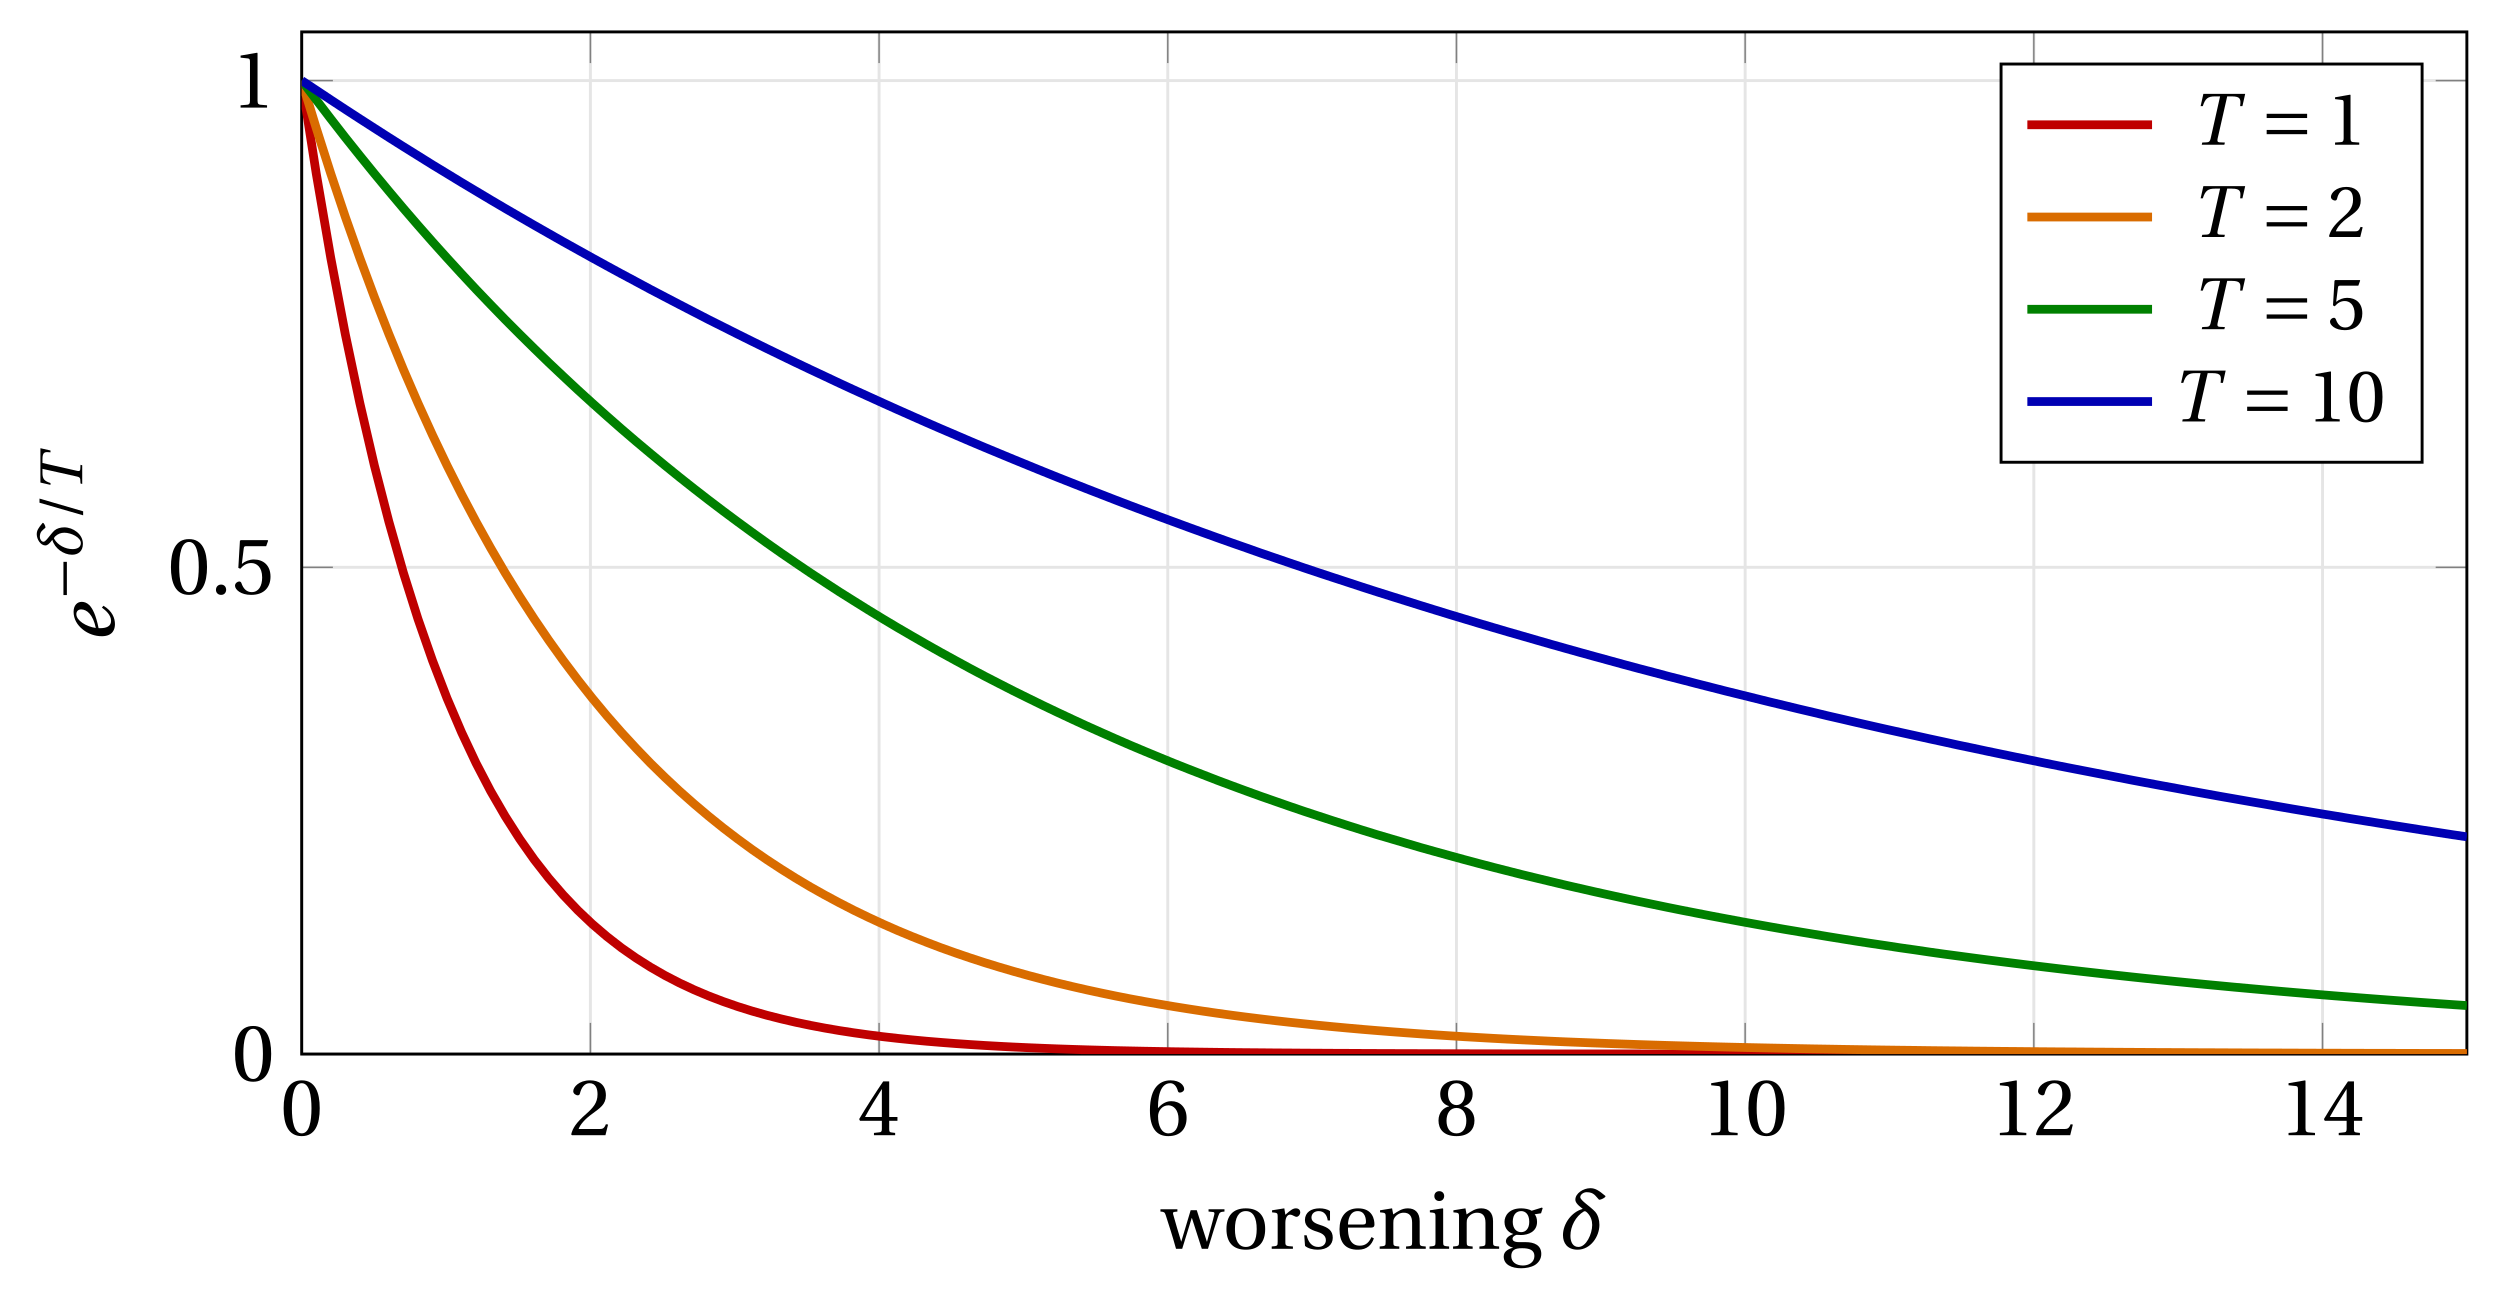
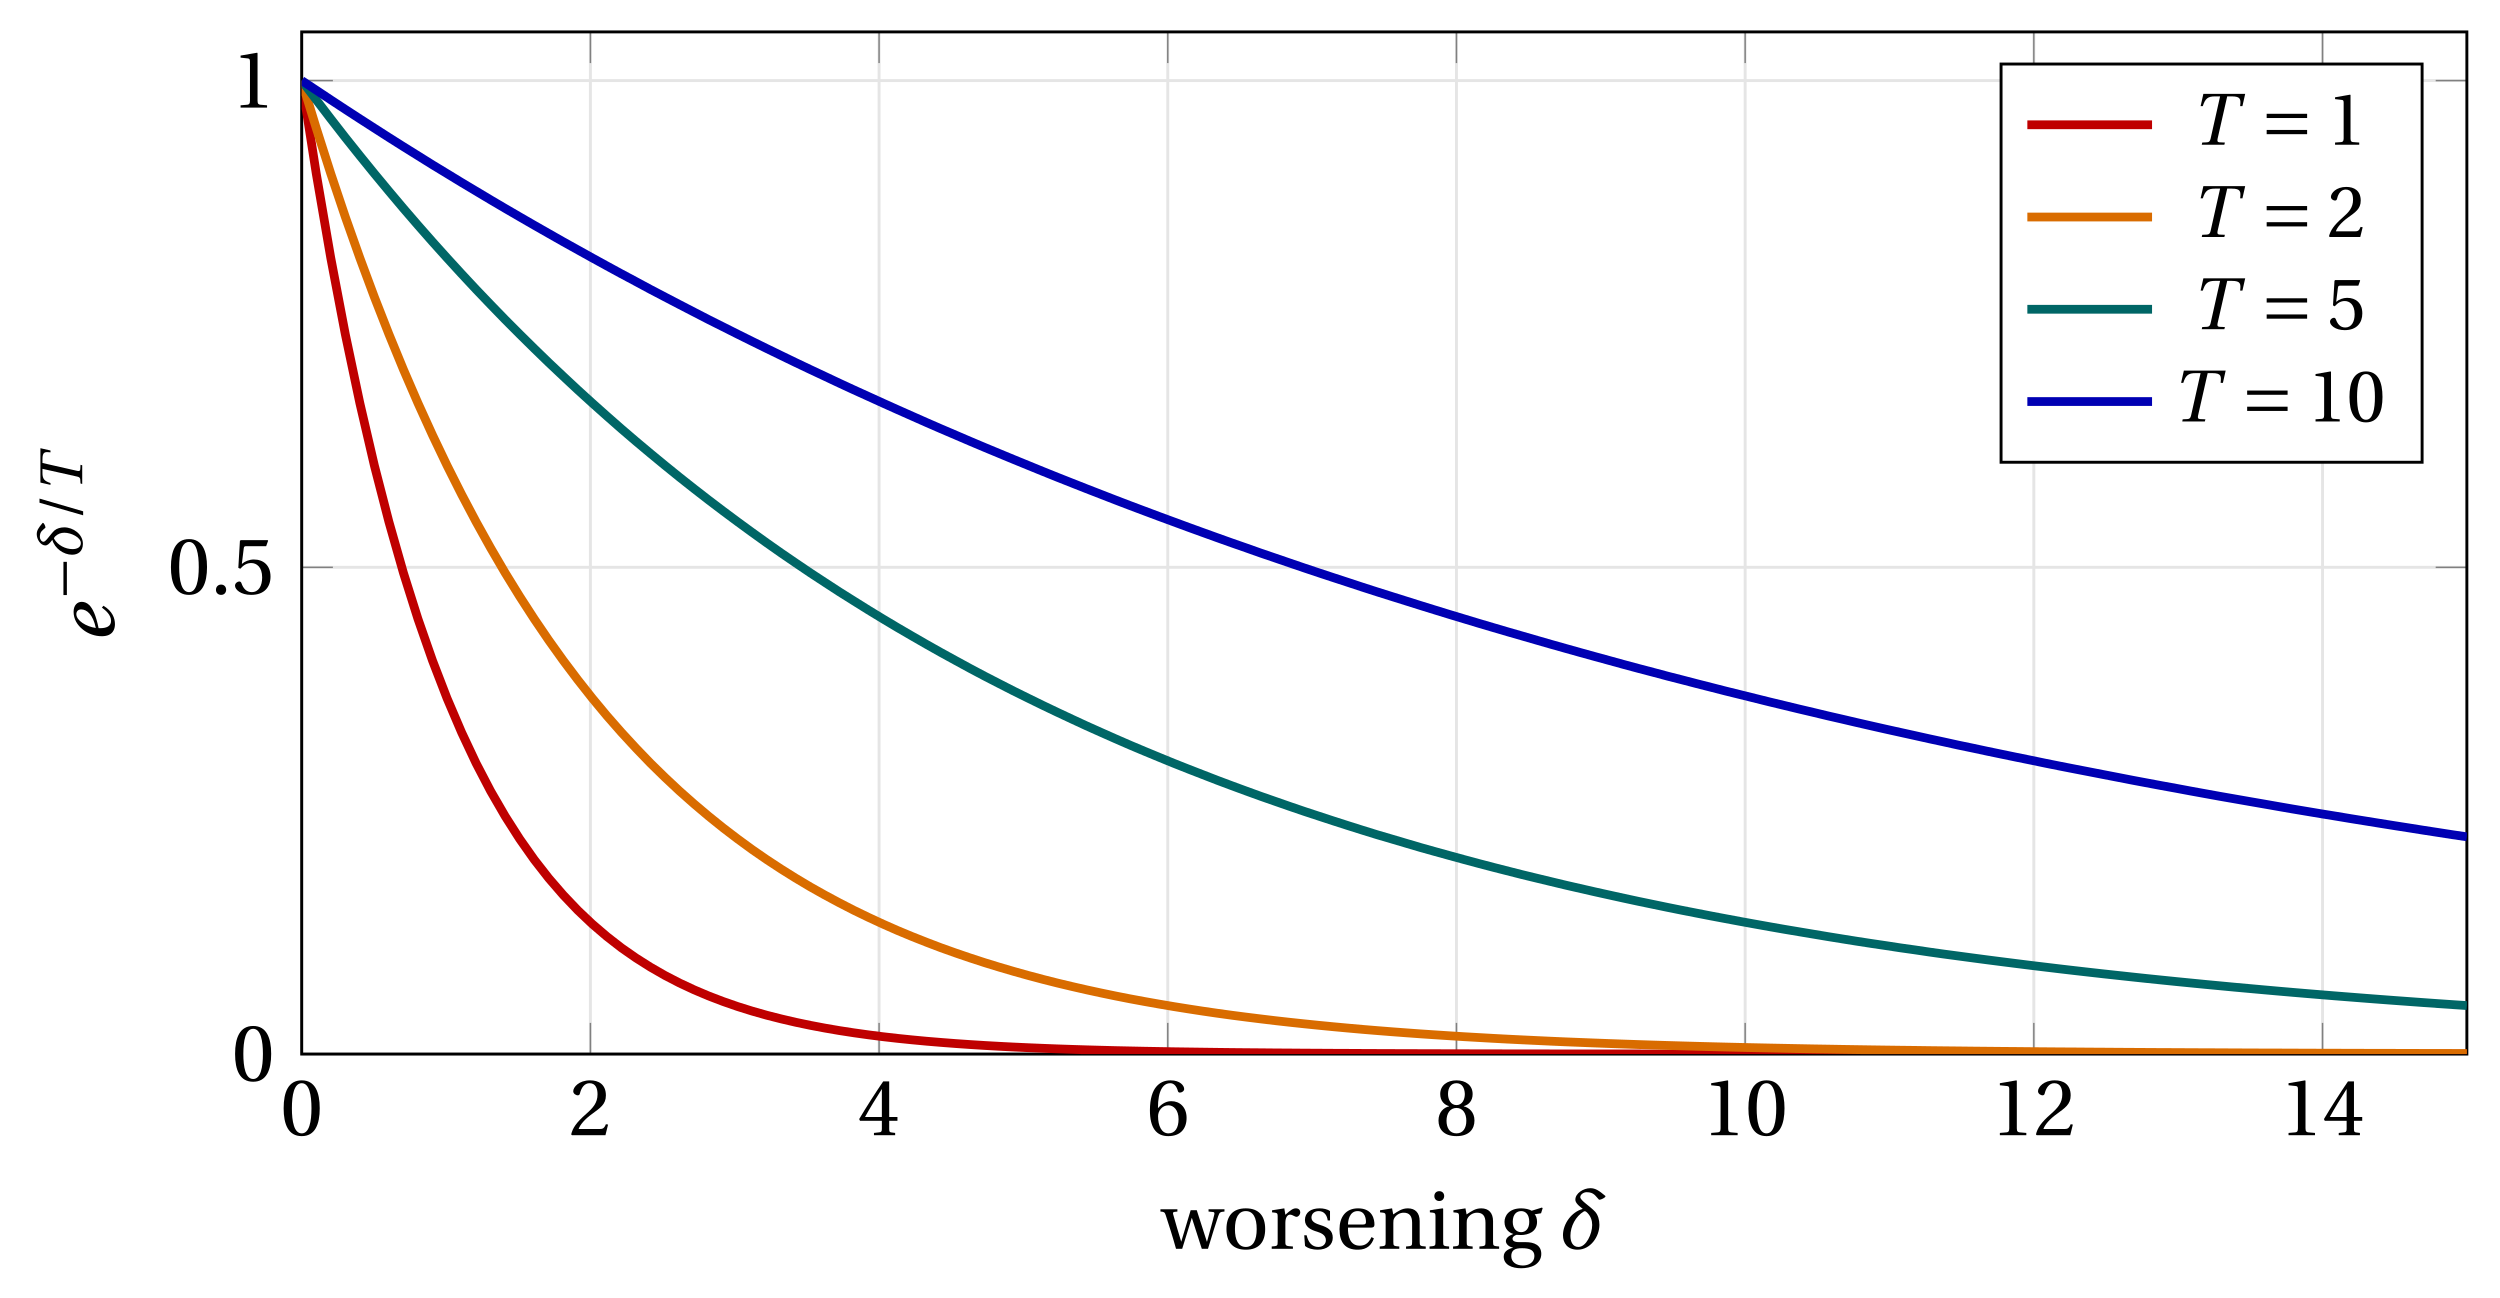
<svg xmlns="http://www.w3.org/2000/svg" xmlns:xlink="http://www.w3.org/1999/xlink" width="426.25pt" height="221.25pt" viewBox="0 0 341 177">
  <defs>
    <g>
      <g id="glyph-0-0">
        <path d="M 2.922 -7.094 C 3.953 -7.094 4.25 -5.469 4.25 -3.672 C 4.25 -1.875 3.953 -0.25 2.922 -0.25 C 1.875 -0.25 1.578 -1.875 1.578 -3.672 C 1.578 -5.469 1.875 -7.094 2.922 -7.094 Z M 2.922 -7.484 C 1.094 -7.484 0.453 -5.875 0.453 -3.672 C 0.453 -1.469 1.094 0.125 2.922 0.125 C 4.734 0.125 5.375 -1.469 5.375 -3.672 C 5.375 -5.875 4.734 -7.484 2.922 -7.484 Z M 2.922 -7.484 " />
      </g>
      <g id="glyph-0-1">
        <path d="M 5.328 -1.453 L 5.031 -1.5 C 4.797 -0.906 4.578 -0.844 4.141 -0.844 L 1.312 -0.844 C 1.5 -1.406 2.141 -2.188 3.172 -2.922 C 4.219 -3.703 5.031 -4.188 5.031 -5.422 C 5.031 -6.953 4.031 -7.484 2.875 -7.484 C 1.359 -7.484 0.578 -6.562 0.578 -6 C 0.578 -5.625 1 -5.438 1.188 -5.438 C 1.391 -5.438 1.469 -5.562 1.5 -5.734 C 1.688 -6.484 2.109 -7.094 2.797 -7.094 C 3.641 -7.094 3.891 -6.375 3.891 -5.578 C 3.891 -4.406 3.281 -3.734 2.328 -2.891 C 0.984 -1.719 0.5 -0.969 0.297 -0.109 L 0.406 0 L 4.969 0 Z M 5.328 -1.453 " />
      </g>
      <g id="glyph-0-2">
        <path d="M 3.297 -1.969 L 3.297 -0.844 C 3.297 -0.469 3.172 -0.406 2.922 -0.391 L 2.219 -0.312 L 2.219 0 L 5.109 0 L 5.109 -0.312 L 4.625 -0.375 C 4.359 -0.406 4.297 -0.469 4.297 -0.844 L 4.297 -1.969 L 5.422 -1.969 L 5.422 -2.484 L 4.297 -2.484 L 4.297 -7.344 L 3.484 -7.344 C 2.453 -5.828 1.219 -3.922 0.203 -2.203 L 0.312 -1.969 Z M 1 -2.484 C 1.656 -3.688 2.438 -4.953 3.281 -6.281 L 3.297 -6.281 L 3.297 -2.484 Z M 1 -2.484 " />
      </g>
      <g id="glyph-0-3">
        <path d="M 2.984 0.125 C 4.625 0.125 5.484 -0.859 5.484 -2.359 C 5.484 -3.844 4.531 -4.656 3.391 -4.641 C 2.547 -4.656 1.891 -4.062 1.594 -3.703 L 1.578 -3.703 C 1.578 -6.109 2.281 -7.094 3.266 -7.094 C 3.766 -7.094 4.125 -6.672 4.297 -6.031 C 4.328 -5.906 4.406 -5.812 4.578 -5.812 C 4.812 -5.812 5.156 -6 5.156 -6.297 C 5.156 -6.75 4.625 -7.484 3.297 -7.484 C 2.438 -7.484 1.812 -7.156 1.359 -6.625 C 0.859 -6.047 0.484 -5 0.484 -3.406 C 0.484 -1.016 1.344 0.125 2.984 0.125 Z M 3.016 -4.078 C 3.703 -4.078 4.391 -3.453 4.391 -2.188 C 4.391 -1.031 3.938 -0.25 3.016 -0.25 C 2.062 -0.25 1.594 -1.281 1.594 -2.594 C 1.594 -3.266 2.094 -4.078 3.016 -4.078 Z M 3.016 -4.078 " />
      </g>
      <g id="glyph-0-4">
        <path d="M 2.922 -3.719 C 3.797 -3.719 4.266 -2.969 4.266 -1.969 C 4.266 -1 3.844 -0.25 2.922 -0.25 C 2 -0.25 1.562 -1 1.562 -1.969 C 1.562 -2.969 2.047 -3.719 2.922 -3.719 Z M 2.922 0.125 C 4.703 0.125 5.375 -0.891 5.375 -2 C 5.375 -3.125 4.656 -3.766 3.922 -3.938 L 3.922 -3.969 C 4.594 -4.141 5.125 -4.703 5.125 -5.609 C 5.125 -6.812 4.188 -7.484 2.922 -7.484 C 1.656 -7.484 0.703 -6.797 0.703 -5.609 C 0.703 -4.703 1.25 -4.141 1.906 -3.969 L 1.906 -3.938 C 1.172 -3.766 0.469 -3.125 0.469 -2 C 0.469 -0.891 1.125 0.125 2.922 0.125 Z M 2.922 -4.109 C 2.125 -4.109 1.766 -4.891 1.766 -5.625 C 1.766 -6.484 2.172 -7.094 2.922 -7.094 C 3.656 -7.094 4.031 -6.484 4.062 -5.625 C 4.062 -4.891 3.719 -4.109 2.922 -4.109 Z M 2.922 -4.109 " />
      </g>
      <g id="glyph-0-5">
        <path d="M 4.812 0 L 4.812 -0.312 L 3.891 -0.391 C 3.656 -0.422 3.516 -0.5 3.516 -0.938 L 3.516 -7.406 L 3.469 -7.484 L 1.203 -7.094 L 1.203 -6.812 L 2.219 -6.703 C 2.406 -6.672 2.484 -6.594 2.484 -6.266 L 2.484 -0.938 C 2.484 -0.719 2.453 -0.594 2.391 -0.516 C 2.328 -0.438 2.25 -0.406 2.125 -0.391 L 1.203 -0.312 L 1.203 0 Z M 4.812 0 " />
      </g>
      <g id="glyph-0-6">
        <path d="M 1.469 0.125 C 1.891 0.125 2.141 -0.172 2.156 -0.562 C 2.156 -0.969 1.891 -1.281 1.469 -1.281 C 1.047 -1.281 0.766 -0.969 0.766 -0.562 C 0.766 -0.172 1.047 0.125 1.469 0.125 Z M 1.469 0.125 " />
      </g>
      <g id="glyph-0-7">
        <path d="M 4.688 -6.516 L 4.953 -7.266 L 4.891 -7.344 L 1.219 -7.344 L 1.109 -7.25 L 0.891 -3.562 L 1.156 -3.438 C 1.609 -3.953 2.062 -4.219 2.656 -4.219 C 3.359 -4.219 4.141 -3.703 4.141 -2.25 C 4.141 -1.109 3.672 -0.25 2.719 -0.25 C 1.953 -0.25 1.547 -0.812 1.328 -1.438 C 1.281 -1.609 1.172 -1.703 1.016 -1.703 C 0.797 -1.703 0.438 -1.484 0.438 -1.125 C 0.438 -0.609 1.203 0.125 2.641 0.125 C 4.453 0.125 5.281 -0.969 5.281 -2.359 C 5.281 -3.906 4.312 -4.703 3 -4.703 C 2.391 -4.703 1.75 -4.438 1.391 -4.109 L 1.375 -4.141 L 1.625 -6.188 C 1.656 -6.469 1.734 -6.516 1.953 -6.516 Z M 4.688 -6.516 " />
      </g>
      <g id="glyph-0-8">
        <path d="M -0.016 -5.391 L -0.016 -5.078 C 0.422 -5.047 0.578 -5.016 0.703 -4.594 C 1.172 -3.141 1.656 -1.656 2.109 0 L 2.953 0 L 4.25 -4.188 L 4.281 -4.188 C 4.734 -2.797 5.188 -1.391 5.625 0 L 6.469 0 C 6.938 -1.609 7.578 -3.578 7.859 -4.438 C 8.047 -5 8.156 -5.031 8.719 -5.078 L 8.719 -5.391 L 6.547 -5.391 L 6.547 -5.078 L 7.172 -5.016 C 7.359 -5 7.375 -4.844 7.328 -4.656 C 7.188 -4 6.672 -2.219 6.344 -0.984 L 6.312 -0.984 C 5.844 -2.406 5.391 -3.828 4.938 -5.266 L 4.109 -5.266 L 2.828 -0.984 L 2.812 -0.984 C 2.406 -2.25 2.062 -3.516 1.719 -4.703 C 1.656 -4.922 1.719 -5.016 1.906 -5.031 L 2.297 -5.078 L 2.297 -5.391 Z M -0.016 -5.391 " />
      </g>
      <g id="glyph-0-9">
        <path d="M 3.172 -5.516 C 1.406 -5.516 0.531 -4.484 0.531 -2.688 C 0.531 -0.906 1.406 0.125 3.172 0.125 C 4.953 0.125 5.812 -0.906 5.812 -2.688 C 5.812 -4.484 4.953 -5.516 3.172 -5.516 Z M 1.688 -2.688 C 1.688 -4.219 2.172 -5.141 3.172 -5.141 C 4.188 -5.141 4.656 -4.219 4.656 -2.688 C 4.656 -1.172 4.188 -0.25 3.172 -0.25 C 2.172 -0.25 1.688 -1.172 1.688 -2.688 Z M 1.688 -2.688 " />
      </g>
      <g id="glyph-0-10">
        <path d="M 2.078 -5.516 L 0.406 -5.25 L 0.406 -4.969 L 0.828 -4.922 C 1.109 -4.875 1.172 -4.812 1.172 -4.422 L 1.172 -0.953 C 1.172 -0.391 1.125 -0.375 0.359 -0.312 L 0.359 0 L 3.25 0 L 3.25 -0.312 C 2.281 -0.375 2.219 -0.391 2.219 -0.953 L 2.219 -3.531 C 2.219 -4.375 2.578 -4.656 2.844 -4.656 C 3.016 -4.656 3.203 -4.594 3.516 -4.422 C 3.594 -4.375 3.688 -4.359 3.734 -4.359 C 4 -4.359 4.25 -4.641 4.25 -4.984 C 4.25 -5.219 4.094 -5.516 3.656 -5.516 C 3.266 -5.516 2.938 -5.281 2.219 -4.641 Z M 2.078 -5.516 " />
      </g>
      <g id="glyph-0-11">
        <path d="M 4.031 -3.859 L 4.031 -5.141 C 3.672 -5.406 3.109 -5.516 2.625 -5.516 C 1.438 -5.516 0.625 -4.969 0.609 -3.922 C 0.625 -3 1.359 -2.594 2.281 -2.328 C 2.766 -2.172 3.469 -1.906 3.469 -1.172 C 3.469 -0.609 3.031 -0.25 2.438 -0.25 C 1.547 -0.25 1.062 -0.906 0.844 -1.844 L 0.516 -1.844 L 0.625 -0.391 C 1.016 -0.047 1.688 0.125 2.344 0.125 C 3.656 0.125 4.406 -0.562 4.406 -1.5 C 4.406 -2.469 3.812 -2.906 2.672 -3.25 C 2.219 -3.406 1.5 -3.625 1.5 -4.25 C 1.5 -4.812 1.938 -5.141 2.484 -5.141 C 3.266 -5.141 3.641 -4.531 3.719 -3.859 Z M 4.031 -3.859 " />
      </g>
      <g id="glyph-0-12">
        <path d="M 4.844 -2.891 C 5.078 -2.891 5.297 -2.953 5.297 -3.312 C 5.297 -3.953 5.078 -5.516 3.062 -5.516 C 1.359 -5.516 0.531 -4.297 0.531 -2.656 C 0.531 -0.906 1.281 0.156 3.078 0.125 C 4.297 0.125 4.922 -0.547 5.219 -1.422 L 4.891 -1.594 C 4.594 -0.953 4.172 -0.422 3.297 -0.422 C 1.938 -0.422 1.656 -1.75 1.688 -2.891 Z M 1.688 -3.312 C 1.688 -3.766 1.859 -5.141 3 -5.141 C 4.031 -5.141 4.141 -4.094 4.141 -3.656 C 4.141 -3.453 4.078 -3.312 3.766 -3.312 Z M 1.688 -3.312 " />
      </g>
      <g id="glyph-0-13">
        <path d="M 5.812 -3.766 C 5.812 -4.891 5.219 -5.516 4.203 -5.516 C 3.391 -5.516 2.875 -5.125 2.203 -4.688 L 2.047 -5.516 L 0.406 -5.25 L 0.406 -4.969 L 0.828 -4.922 C 1.109 -4.875 1.172 -4.812 1.172 -4.422 L 1.172 -0.953 C 1.172 -0.391 1.141 -0.375 0.359 -0.312 L 0.359 0 L 3.031 0 L 3.031 -0.312 C 2.25 -0.375 2.219 -0.391 2.219 -0.953 L 2.219 -3.531 C 2.219 -3.812 2.234 -3.953 2.328 -4.141 C 2.547 -4.562 3.047 -4.922 3.625 -4.922 C 4.375 -4.922 4.781 -4.516 4.781 -3.547 L 4.781 -0.953 C 4.781 -0.391 4.75 -0.375 3.953 -0.312 L 3.953 0 L 6.641 0 L 6.641 -0.312 C 5.859 -0.375 5.812 -0.391 5.812 -0.953 Z M 5.812 -3.766 " />
      </g>
      <g id="glyph-0-14">
        <path d="M 0.406 -5.25 L 0.406 -4.969 L 0.828 -4.922 C 1.109 -4.875 1.172 -4.812 1.172 -4.422 L 1.172 -0.953 C 1.172 -0.391 1.141 -0.375 0.359 -0.312 L 0.359 0 L 3.031 0 L 3.031 -0.312 C 2.25 -0.375 2.219 -0.391 2.219 -0.953 L 2.219 -5.453 L 2.141 -5.516 Z M 1.688 -7.859 C 1.281 -7.859 1.016 -7.578 1.016 -7.188 C 1.016 -6.797 1.281 -6.516 1.688 -6.516 C 2.094 -6.516 2.344 -6.797 2.359 -7.188 C 2.359 -7.578 2.094 -7.859 1.688 -7.859 Z M 1.688 -7.859 " />
      </g>
      <g id="glyph-0-15">
        <path d="M 2.859 -5.141 C 3.406 -5.141 3.953 -4.734 3.953 -3.672 C 3.953 -2.75 3.469 -2.266 2.844 -2.266 C 2.219 -2.266 1.703 -2.75 1.703 -3.672 C 1.703 -4.766 2.281 -5.141 2.859 -5.141 Z M 3.094 2.281 C 2.156 2.281 1.5 1.797 1.5 1 C 1.5 0.625 1.609 0.359 1.844 0.172 C 2.094 -0.016 2.453 -0.078 2.984 -0.078 C 3.953 -0.078 4.656 0.156 4.656 0.984 C 4.656 1.859 3.875 2.281 3.094 2.281 Z M 4.281 -5.188 C 3.969 -5.391 3.359 -5.516 2.859 -5.516 C 1.172 -5.516 0.578 -4.484 0.578 -3.672 C 0.578 -2.641 1.266 -2.172 1.766 -2.031 L 1.766 -2.016 C 1.172 -1.781 0.766 -1.469 0.766 -1.031 C 0.766 -0.656 1.203 -0.234 1.734 -0.172 L 1.734 -0.156 C 1.25 0 0.469 0.266 0.469 1.062 C 0.469 2.172 1.562 2.656 2.844 2.656 C 3.5 2.656 4.188 2.531 4.719 2.219 C 5.219 1.906 5.594 1.391 5.594 0.703 C 5.594 -0.484 4.641 -0.906 3.469 -0.906 L 2.578 -0.906 C 1.797 -0.906 1.672 -1.172 1.672 -1.375 C 1.672 -1.688 2.094 -1.875 2.234 -1.906 C 2.438 -1.891 2.672 -1.875 2.797 -1.875 C 3.844 -1.875 5.016 -2.344 5.016 -3.672 C 5.016 -4.141 4.875 -4.516 4.688 -4.703 L 5.562 -4.844 L 5.781 -5.531 L 5.688 -5.625 Z M 4.281 -5.188 " />
      </g>
      <g id="glyph-1-0">
        <path d="M 3.062 -5.438 C 1.516 -5.031 0.359 -3.391 0.359 -1.859 C 0.359 -0.781 0.953 0.109 2.328 0.125 L 2.344 0.125 C 4.109 0.125 5.328 -1.656 5.328 -3.266 C 5.328 -3.938 5.141 -4.594 4.766 -5.031 C 4.062 -5.812 2.719 -6.578 2.719 -7.047 C 2.719 -7.406 3.172 -7.719 3.578 -7.719 C 4.609 -7.719 4.781 -7.188 5.266 -6.703 C 5.266 -6.703 5.297 -6.688 5.328 -6.688 C 5.547 -6.688 6.141 -6.969 6.156 -7.156 C 6.156 -7.188 6.141 -7.219 6.109 -7.234 C 5.266 -7.938 4.781 -8.266 4.094 -8.266 C 3.141 -8.266 2.047 -7.562 2.047 -6.703 C 2.047 -6.422 2.219 -6.062 3.062 -5.438 Z M 2.469 -0.25 C 1.719 -0.25 1.375 -0.906 1.375 -1.766 C 1.375 -3.062 2.094 -4.438 3.203 -5.094 C 3.234 -5.109 3.281 -5.125 3.328 -5.125 C 3.469 -5.125 3.625 -4.969 3.672 -4.922 C 4.156 -4.422 4.344 -3.859 4.344 -3.25 C 4.344 -2 3.516 -0.25 2.469 -0.25 Z M 2.469 -0.25 " />
      </g>
      <g id="glyph-2-0">
        <path d="M -1.656 -4.781 C -1.141 -4.391 -0.406 -3.797 -0.406 -2.969 C -0.406 -2.203 -1.062 -1.969 -1.938 -1.969 C -1.984 -1.969 -2.031 -1.969 -2.109 -1.984 C -2.484 -3.828 -2.922 -4.625 -3.359 -5.109 C -3.75 -5.484 -4.109 -5.562 -4.422 -5.562 C -5 -5.562 -5.516 -5.109 -5.516 -4.203 C -5.516 -3.219 -5.016 -2.391 -4.266 -1.797 C -3.547 -1.203 -2.594 -0.875 -1.672 -0.875 C -0.125 -0.875 0.125 -1.875 0.125 -2.516 C 0.125 -3.328 -0.219 -4.297 -1.438 -5.031 Z M -2.484 -2 C -3.812 -2.188 -5.141 -3.016 -5.141 -3.891 C -5.141 -4.281 -4.875 -4.531 -4.484 -4.531 C -3.719 -4.531 -2.875 -3.859 -2.484 -2 Z M -2.484 -2 " />
      </g>
      <g id="glyph-3-0">
        <path d="M -2.094 -5.234 L -2.562 -5.234 L -2.562 -0.703 L -2.094 -0.703 Z M -2.094 -5.234 " />
      </g>
      <g id="glyph-4-0">
        <path d="M -4.078 -2.297 C -3.766 -1.141 -2.547 -0.266 -1.391 -0.266 C -0.578 -0.266 0.078 -0.703 0.094 -1.734 L 0.094 -1.75 C 0.094 -3.078 -1.25 -4 -2.453 -4 C -2.953 -4 -3.453 -3.859 -3.781 -3.578 C -4.359 -3.047 -4.938 -2.031 -5.281 -2.031 C -5.562 -2.031 -5.781 -2.391 -5.781 -2.688 C -5.781 -3.453 -5.391 -3.594 -5.031 -3.938 C -5.031 -3.953 -5.016 -3.969 -5.016 -4 C -5.016 -4.156 -5.219 -4.609 -5.359 -4.609 C -5.391 -4.609 -5.406 -4.609 -5.422 -4.578 C -5.953 -3.938 -6.203 -3.594 -6.203 -3.062 C -6.203 -2.359 -5.672 -1.531 -5.031 -1.531 C -4.812 -1.531 -4.547 -1.656 -4.078 -2.297 Z M -0.188 -1.859 C -0.188 -1.281 -0.688 -1.031 -1.328 -1.031 C -2.297 -1.031 -3.328 -1.562 -3.812 -2.406 C -3.844 -2.422 -3.844 -2.453 -3.844 -2.484 C -3.844 -2.609 -3.719 -2.719 -3.703 -2.75 C -3.312 -3.125 -2.891 -3.266 -2.438 -3.266 C -1.5 -3.266 -0.188 -2.625 -0.188 -1.859 Z M -0.188 -1.859 " />
      </g>
      <g id="glyph-5-0">
        <path d="M 0.125 -1.312 L -5.828 -3.047 L -5.828 -2.484 L 0.125 -0.766 Z M 0.125 -1.312 " />
      </g>
      <g id="glyph-6-0">
        <path d="M 0 -3.797 L -0.234 -3.859 L -0.266 -3.25 C -0.281 -3.016 -0.406 -2.984 -0.672 -3.031 L -5.422 -4.109 L -5.422 -4.625 C -5.422 -5.656 -5.078 -5.641 -4.328 -5.562 L -4.328 -5.812 L -5.703 -6.125 L -5.703 -1.438 L -4.328 -1.125 L -4.328 -1.375 C -5.172 -1.641 -5.422 -1.938 -5.422 -2.75 L -5.422 -3.312 L -0.672 -2.25 C -0.406 -2.188 -0.281 -2.094 -0.266 -1.844 L -0.234 -1.312 L 0 -1.25 Z M 0 -3.797 " />
      </g>
      <g id="glyph-7-0">
        <path d="M 4.609 0 L 4.688 -0.297 L 3.953 -0.328 C 3.672 -0.344 3.625 -0.5 3.688 -0.812 L 5 -6.594 L 5.625 -6.594 C 6.875 -6.594 6.859 -6.172 6.766 -5.266 L 7.078 -5.266 L 7.453 -6.938 L 1.75 -6.938 L 1.375 -5.266 L 1.672 -5.266 C 2 -6.297 2.359 -6.594 3.344 -6.594 L 4.031 -6.594 L 2.734 -0.812 C 2.656 -0.5 2.547 -0.344 2.25 -0.328 L 1.594 -0.297 L 1.531 0 Z M 4.609 0 " />
      </g>
      <g id="glyph-8-0">
        <path d="M 6.375 -1.438 L 6.375 -2.016 L 0.859 -2.016 L 0.859 -1.438 Z M 6.375 -3.641 L 6.375 -4.219 L 0.859 -4.219 L 0.859 -3.641 Z M 6.375 -3.641 " />
      </g>
      <g id="glyph-9-0">
        <path d="M 4.391 0 L 4.391 -0.297 L 3.547 -0.359 C 3.328 -0.375 3.203 -0.469 3.203 -0.859 L 3.203 -6.766 L 3.156 -6.828 L 1.094 -6.469 L 1.094 -6.219 L 2.031 -6.109 C 2.203 -6.094 2.266 -6.016 2.266 -5.719 L 2.266 -0.859 C 2.266 -0.656 2.234 -0.547 2.172 -0.469 C 2.125 -0.406 2.047 -0.375 1.938 -0.359 L 1.094 -0.297 L 1.094 0 Z M 4.391 0 " />
      </g>
      <g id="glyph-9-1">
        <path d="M 4.859 -1.328 L 4.578 -1.375 C 4.375 -0.828 4.172 -0.766 3.766 -0.766 L 1.203 -0.766 C 1.359 -1.281 1.953 -2 2.891 -2.672 C 3.859 -3.375 4.594 -3.828 4.594 -4.953 C 4.594 -6.344 3.672 -6.828 2.625 -6.828 C 1.25 -6.828 0.531 -5.984 0.531 -5.469 C 0.531 -5.125 0.906 -4.969 1.078 -4.969 C 1.266 -4.969 1.328 -5.062 1.375 -5.234 C 1.531 -5.922 1.922 -6.469 2.547 -6.469 C 3.328 -6.469 3.547 -5.812 3.547 -5.078 C 3.547 -4.016 3 -3.406 2.125 -2.641 C 0.891 -1.562 0.469 -0.875 0.266 -0.094 L 0.375 0 L 4.531 0 Z M 4.859 -1.328 " />
      </g>
      <g id="glyph-9-2">
        <path d="M 4.266 -5.938 L 4.516 -6.625 L 4.469 -6.703 L 1.109 -6.703 L 1.016 -6.609 L 0.812 -3.25 L 1.047 -3.125 C 1.469 -3.609 1.891 -3.844 2.422 -3.844 C 3.062 -3.844 3.766 -3.375 3.766 -2.047 C 3.766 -1.016 3.344 -0.234 2.484 -0.234 C 1.781 -0.234 1.422 -0.75 1.219 -1.312 C 1.156 -1.469 1.078 -1.562 0.938 -1.562 C 0.734 -1.562 0.406 -1.359 0.406 -1.016 C 0.406 -0.562 1.109 0.125 2.406 0.125 C 4.062 0.125 4.812 -0.875 4.812 -2.156 C 4.812 -3.562 3.938 -4.281 2.734 -4.281 C 2.188 -4.281 1.594 -4.047 1.281 -3.75 L 1.25 -3.766 L 1.484 -5.641 C 1.516 -5.891 1.578 -5.938 1.781 -5.938 Z M 4.266 -5.938 " />
      </g>
      <g id="glyph-9-3">
        <path d="M 2.656 -6.469 C 3.609 -6.469 3.875 -4.984 3.875 -3.344 C 3.875 -1.719 3.609 -0.234 2.656 -0.234 C 1.703 -0.234 1.438 -1.719 1.438 -3.344 C 1.438 -4.984 1.703 -6.469 2.656 -6.469 Z M 2.656 -6.828 C 1 -6.828 0.406 -5.359 0.406 -3.344 C 0.406 -1.344 1 0.125 2.656 0.125 C 4.312 0.125 4.906 -1.344 4.906 -3.344 C 4.906 -5.359 4.312 -6.828 2.656 -6.828 Z M 2.656 -6.828 " />
      </g>
    </g>
    <clipPath id="clip-0">
      <path clip-rule="nonzero" d="M 41.152 4.352 L 336.48 4.352 L 336.48 143.773 L 41.152 143.773 Z M 41.152 4.352 " />
    </clipPath>
    <clipPath id="clip-1">
      <path clip-rule="nonzero" d="M 41.152 4.352 L 336.48 4.352 L 336.48 132 L 41.152 132 Z M 41.152 4.352 " />
    </clipPath>
  </defs>
  <path fill="none" stroke-width="0.399" stroke-linecap="butt" stroke-linejoin="miter" stroke="rgb(89.999%, 89.999%, 89.999%)" stroke-opacity="1" stroke-miterlimit="10" d="M -0.001 -0.001 L -0.001 139.42 M 39.378 -0.001 L 39.378 139.42 M 78.753 -0.001 L 78.753 139.42 M 118.132 -0.001 L 118.132 139.42 M 157.507 -0.001 L 157.507 139.42 M 196.886 -0.001 L 196.886 139.42 M 236.261 -0.001 L 236.261 139.42 M 275.64 -0.001 L 275.64 139.42 " transform="matrix(1, 0, 0, -1, 41.153, 143.772)" />
  <path fill="none" stroke-width="0.399" stroke-linecap="butt" stroke-linejoin="miter" stroke="rgb(89.999%, 89.999%, 89.999%)" stroke-opacity="1" stroke-miterlimit="10" d="M -0.001 -0.001 L 295.327 -0.001 M -0.001 66.389 L 295.327 66.389 M -0.001 132.78 L 295.327 132.78 " transform="matrix(1, 0, 0, -1, 41.153, 143.772)" />
  <path fill="none" stroke-width="0.199" stroke-linecap="butt" stroke-linejoin="miter" stroke="rgb(50%, 50%, 50%)" stroke-opacity="1" stroke-miterlimit="10" d="M -0.001 -0.001 L -0.001 4.252 M 39.378 -0.001 L 39.378 4.252 M 78.753 -0.001 L 78.753 4.252 M 118.132 -0.001 L 118.132 4.252 M 157.507 -0.001 L 157.507 4.252 M 196.886 -0.001 L 196.886 4.252 M 236.261 -0.001 L 236.261 4.252 M 275.64 -0.001 L 275.64 4.252 M -0.001 139.42 L -0.001 135.167 M 39.378 139.42 L 39.378 135.167 M 78.753 139.42 L 78.753 135.167 M 118.132 139.42 L 118.132 135.167 M 157.507 139.42 L 157.507 135.167 M 196.886 139.42 L 196.886 135.167 M 236.261 139.42 L 236.261 135.167 M 275.64 139.42 L 275.64 135.167 " transform="matrix(1, 0, 0, -1, 41.153, 143.772)" />
  <path fill="none" stroke-width="0.199" stroke-linecap="butt" stroke-linejoin="miter" stroke="rgb(50%, 50%, 50%)" stroke-opacity="1" stroke-miterlimit="10" d="M -0.001 -0.001 L 4.253 -0.001 M -0.001 66.389 L 4.253 66.389 M -0.001 132.78 L 4.253 132.78 M 295.327 -0.001 L 291.074 -0.001 M 295.327 66.389 L 291.074 66.389 M 295.327 132.78 L 291.074 132.78 " transform="matrix(1, 0, 0, -1, 41.153, 143.772)" />
  <path fill="none" stroke-width="0.399" stroke-linecap="butt" stroke-linejoin="miter" stroke="rgb(0%, 0%, 0%)" stroke-opacity="1" stroke-miterlimit="10" d="M -0.001 -0.001 L -0.001 139.42 L 295.327 139.42 L 295.327 -0.001 Z M -0.001 -0.001 " transform="matrix(1, 0, 0, -1, 41.153, 143.772)" />
  <g fill="rgb(0%, 0%, 0%)" fill-opacity="1">
    <use xlink:href="#glyph-0-0" x="38.236" y="154.843" />
  </g>
  <g fill="rgb(0%, 0%, 0%)" fill-opacity="1">
    <use xlink:href="#glyph-0-1" x="77.612" y="154.843" />
  </g>
  <g fill="rgb(0%, 0%, 0%)" fill-opacity="1">
    <use xlink:href="#glyph-0-2" x="116.989" y="154.843" />
  </g>
  <g fill="rgb(0%, 0%, 0%)" fill-opacity="1">
    <use xlink:href="#glyph-0-3" x="156.365" y="154.843" />
  </g>
  <g fill="rgb(0%, 0%, 0%)" fill-opacity="1">
    <use xlink:href="#glyph-0-4" x="195.742" y="154.843" />
  </g>
  <g fill="rgb(0%, 0%, 0%)" fill-opacity="1">
    <use xlink:href="#glyph-0-5" x="232.202" y="154.843" />
    <use xlink:href="#glyph-0-0" x="238.031" y="154.843" />
  </g>
  <g fill="rgb(0%, 0%, 0%)" fill-opacity="1">
    <use xlink:href="#glyph-0-5" x="271.578" y="154.843" />
    <use xlink:href="#glyph-0-1" x="277.407" y="154.843" />
  </g>
  <g fill="rgb(0%, 0%, 0%)" fill-opacity="1">
    <use xlink:href="#glyph-0-5" x="310.955" y="154.843" />
    <use xlink:href="#glyph-0-2" x="316.784" y="154.843" />
  </g>
  <g fill="rgb(0%, 0%, 0%)" fill-opacity="1">
    <use xlink:href="#glyph-0-0" x="31.613" y="147.425" />
  </g>
  <g fill="rgb(0%, 0%, 0%)" fill-opacity="1">
    <use xlink:href="#glyph-0-0" x="22.862" y="81.017" />
    <use xlink:href="#glyph-0-6" x="28.691" y="81.017" />
  </g>
  <g fill="rgb(0%, 0%, 0%)" fill-opacity="1">
    <use xlink:href="#glyph-0-7" x="31.617" y="81.017" />
  </g>
  <g fill="rgb(0%, 0%, 0%)" fill-opacity="1">
    <use xlink:href="#glyph-0-5" x="31.613" y="14.675" />
  </g>
  <g clip-path="url(#clip-0)">
    <path fill="none" stroke-width="1.196" stroke-linecap="butt" stroke-linejoin="miter" stroke="rgb(75%, 0%, 0%)" stroke-opacity="1" stroke-miterlimit="10" d="M -0.001 132.78 L 1.984 120.092 L 3.964 108.588 L 5.945 98.19 L 7.929 88.788 L 9.909 80.284 L 11.894 72.596 L 13.874 65.635 L 15.855 59.354 L 17.839 53.67 L 19.82 48.53 L 21.804 43.881 L 23.785 39.67 L 25.765 35.874 L 27.749 32.444 L 29.73 29.338 L 31.714 26.522 L 33.695 23.983 L 35.679 21.686 L 37.66 19.604 L 39.64 17.729 L 41.624 16.03 L 43.605 14.491 L 45.589 13.108 L 47.57 11.854 L 49.55 10.717 L 51.535 9.69 L 53.515 8.764 L 55.499 7.924 L 57.48 7.167 L 59.46 6.479 L 61.445 5.858 L 63.425 5.295 L 65.409 4.792 L 67.39 4.331 L 69.37 3.917 L 71.355 3.542 L 73.335 3.202 L 75.32 2.897 L 77.3 2.62 L 79.281 2.366 L 81.265 2.139 L 83.245 1.936 L 85.23 1.749 L 87.21 1.585 L 89.195 1.432 L 91.175 1.295 L 93.156 1.17 L 95.14 1.057 L 97.12 0.956 L 99.105 0.866 L 101.085 0.784 L 103.066 0.706 L 105.05 0.639 L 107.031 0.577 L 109.015 0.522 L 110.995 0.471 L 112.976 0.428 L 114.96 0.385 L 116.941 0.35 L 118.925 0.315 L 122.886 0.26 L 124.87 0.233 L 126.851 0.209 L 128.835 0.19 L 130.816 0.174 L 132.8 0.155 L 134.781 0.143 L 136.761 0.127 L 138.745 0.116 L 140.726 0.104 L 142.71 0.096 L 144.691 0.085 L 146.671 0.077 L 148.656 0.069 L 150.636 0.065 L 152.62 0.057 L 154.601 0.053 L 156.581 0.045 L 158.566 0.042 L 160.546 0.038 L 162.531 0.034 L 164.511 0.03 L 166.492 0.03 L 168.476 0.026 L 170.456 0.022 L 172.441 0.022 L 174.421 0.018 L 176.402 0.018 L 178.386 0.014 L 182.351 0.014 L 184.331 0.01 L 190.277 0.01 L 192.261 0.006 L 202.171 0.006 L 204.152 0.002 L 243.792 0.002 L 245.777 -0.001 L 295.327 -0.001 " transform="matrix(1, 0, 0, -1, 41.153, 143.772)" />
    <path fill="none" stroke-width="1.196" stroke-linecap="butt" stroke-linejoin="miter" stroke="rgb(84.999%, 42.499%, 0%)" stroke-opacity="1" stroke-miterlimit="10" d="M -0.001 132.78 L 1.984 126.292 L 3.964 120.092 L 5.945 114.194 L 7.929 108.588 L 9.909 103.26 L 11.894 98.19 L 13.874 93.37 L 15.855 88.788 L 17.839 84.428 L 19.82 80.284 L 21.804 76.342 L 23.785 72.596 L 25.765 69.034 L 27.749 65.635 L 29.73 62.42 L 31.714 59.354 L 33.695 56.444 L 35.679 53.67 L 37.66 51.038 L 39.64 48.53 L 41.624 46.139 L 43.605 43.881 L 45.589 41.729 L 47.57 39.67 L 49.55 37.733 L 51.535 35.874 L 53.515 34.12 L 55.499 32.444 L 57.48 30.85 L 59.46 29.338 L 61.445 27.889 L 63.425 26.522 L 65.409 25.221 L 67.39 23.983 L 69.37 22.803 L 71.355 21.686 L 73.335 20.624 L 75.32 19.604 L 77.3 18.647 L 79.281 17.729 L 81.265 16.854 L 83.245 16.03 L 85.23 15.245 L 87.21 14.491 L 89.195 13.784 L 91.175 13.108 L 93.156 12.463 L 95.14 11.854 L 97.12 11.272 L 99.105 10.717 L 101.085 10.19 L 103.066 9.69 L 105.05 9.217 L 107.031 8.764 L 109.015 8.335 L 110.995 7.924 L 112.976 7.534 L 114.96 7.167 L 116.941 6.815 L 118.925 6.479 L 120.906 6.163 L 122.886 5.858 L 124.87 5.569 L 126.851 5.295 L 128.835 5.038 L 130.816 4.792 L 132.8 4.553 L 134.781 4.331 L 136.761 4.12 L 138.745 3.917 L 140.726 3.725 L 142.71 3.542 L 144.691 3.366 L 146.671 3.202 L 148.656 3.045 L 150.636 2.897 L 152.62 2.752 L 154.601 2.62 L 156.581 2.491 L 158.566 2.366 L 160.546 2.252 L 162.531 2.139 L 164.511 2.034 L 166.492 1.936 L 168.476 1.842 L 170.456 1.749 L 172.441 1.663 L 176.402 1.506 L 178.386 1.432 L 180.367 1.362 L 182.351 1.295 L 184.331 1.229 L 186.316 1.17 L 188.296 1.112 L 190.277 1.057 L 192.261 1.006 L 194.242 0.956 L 196.226 0.909 L 200.187 0.823 L 202.171 0.784 L 204.152 0.745 L 206.136 0.706 L 208.117 0.674 L 210.097 0.639 L 212.081 0.608 L 214.062 0.577 L 216.046 0.549 L 218.027 0.522 L 220.011 0.499 L 221.992 0.471 L 223.972 0.448 L 225.956 0.428 L 227.937 0.405 L 229.921 0.385 L 231.902 0.366 L 233.882 0.35 L 235.867 0.331 L 237.847 0.315 L 239.831 0.299 L 241.812 0.288 L 243.792 0.272 L 245.777 0.26 L 247.757 0.245 L 249.742 0.233 L 253.702 0.209 L 255.687 0.202 L 257.667 0.19 L 259.652 0.182 L 261.632 0.174 L 263.613 0.163 L 265.597 0.155 L 267.577 0.147 L 269.562 0.143 L 271.542 0.135 L 273.527 0.127 L 275.507 0.12 L 277.488 0.116 L 279.472 0.108 L 281.452 0.104 L 283.437 0.1 L 285.417 0.096 L 287.398 0.088 L 289.382 0.085 L 291.363 0.081 L 293.347 0.077 L 295.327 0.073 " transform="matrix(1, 0, 0, -1, 41.153, 143.772)" />
-     <path fill="none" stroke-width="1.196" stroke-linecap="butt" stroke-linejoin="miter" stroke="rgb(0%, 50%, 0%)" stroke-opacity="1" stroke-miterlimit="10" d="M -0.001 132.78 L 1.984 130.155 L 3.964 127.565 L 5.945 125.018 L 7.929 122.534 L 9.909 120.092 L 11.894 117.698 L 13.874 115.346 L 15.855 113.049 L 17.839 110.792 L 19.82 108.588 L 21.804 106.42 L 23.785 104.295 L 25.765 102.225 L 27.749 100.178 L 29.73 98.19 L 31.714 96.233 L 33.695 94.311 L 35.679 92.44 L 37.66 90.588 L 39.64 88.788 L 41.624 87.018 L 43.605 85.276 L 45.589 83.577 L 47.57 81.917 L 49.55 80.284 L 51.535 78.678 L 53.515 77.112 L 55.499 75.573 L 57.48 74.069 L 59.46 72.596 L 61.445 71.147 L 63.425 69.725 L 65.409 68.331 L 67.39 66.975 L 69.37 65.635 L 71.355 64.335 L 73.335 63.045 L 75.32 61.799 L 77.3 60.561 L 79.281 59.354 L 81.265 58.17 L 83.245 57.018 L 85.23 55.874 L 87.21 54.76 L 89.195 53.67 L 91.175 52.592 L 93.156 51.542 L 95.14 50.522 L 97.12 49.51 L 99.105 48.53 L 101.085 47.561 L 103.066 46.616 L 105.05 45.686 L 107.031 44.768 L 109.015 43.881 L 110.995 43.002 L 112.976 42.139 L 114.96 41.303 L 116.941 40.483 L 118.925 39.67 L 120.906 38.885 L 122.886 38.116 L 124.87 37.346 L 126.851 36.604 L 128.835 35.874 L 130.816 35.155 L 132.8 34.463 L 134.781 33.772 L 136.761 33.096 L 138.745 32.444 L 140.726 31.795 L 142.71 31.159 L 144.691 30.534 L 146.671 29.92 L 148.656 29.338 L 150.636 28.752 L 152.62 28.167 L 154.601 27.612 L 156.581 27.065 L 158.566 26.522 L 160.546 25.991 L 162.531 25.471 L 166.492 24.463 L 168.476 23.983 L 170.456 23.506 L 172.441 23.03 L 176.402 22.124 L 178.386 21.686 L 180.367 21.249 L 182.351 20.823 L 184.331 20.413 L 186.316 20.002 L 188.296 19.604 L 190.277 19.217 L 192.261 18.831 L 194.242 18.459 L 196.226 18.088 L 198.206 17.729 L 200.187 17.374 L 202.171 17.026 L 204.152 16.694 L 206.136 16.362 L 208.117 16.03 L 210.097 15.71 L 212.081 15.393 L 214.062 15.088 L 216.046 14.795 L 218.027 14.491 L 220.011 14.213 L 221.992 13.917 L 223.972 13.639 L 225.956 13.374 L 227.937 13.108 L 229.921 12.846 L 231.902 12.592 L 233.882 12.342 L 235.867 12.092 L 237.847 11.854 L 239.831 11.616 L 241.812 11.385 L 243.792 11.159 L 245.777 10.936 L 247.757 10.721 L 249.742 10.506 L 251.722 10.295 L 253.702 10.092 L 255.687 9.889 L 257.667 9.694 L 259.652 9.499 L 263.613 9.124 L 265.597 8.944 L 267.577 8.764 L 269.562 8.588 L 271.542 8.417 L 273.527 8.249 L 275.507 8.085 L 277.488 7.924 L 279.472 7.768 L 281.452 7.612 L 283.437 7.46 L 285.417 7.311 L 287.398 7.167 L 289.382 7.022 L 291.363 6.881 L 293.347 6.745 L 295.327 6.612 " transform="matrix(1, 0, 0, -1, 41.153, 143.772)" />
+     <path fill="none" stroke-width="1.196" stroke-linecap="butt" stroke-linejoin="miter" stroke="rgb(0%, 39.999%, 39.999%)" stroke-opacity="1" stroke-miterlimit="10" d="M -0.001 132.78 L 1.984 130.155 L 3.964 127.565 L 5.945 125.018 L 7.929 122.534 L 9.909 120.092 L 11.894 117.698 L 13.874 115.346 L 15.855 113.049 L 17.839 110.792 L 19.82 108.588 L 21.804 106.42 L 23.785 104.295 L 25.765 102.225 L 27.749 100.178 L 29.73 98.19 L 31.714 96.233 L 33.695 94.311 L 35.679 92.44 L 37.66 90.588 L 39.64 88.788 L 41.624 87.018 L 43.605 85.276 L 45.589 83.577 L 47.57 81.917 L 49.55 80.284 L 51.535 78.678 L 53.515 77.112 L 55.499 75.573 L 57.48 74.069 L 59.46 72.596 L 61.445 71.147 L 63.425 69.725 L 65.409 68.331 L 67.39 66.975 L 69.37 65.635 L 71.355 64.335 L 73.335 63.045 L 75.32 61.799 L 77.3 60.561 L 79.281 59.354 L 81.265 58.17 L 83.245 57.018 L 85.23 55.874 L 87.21 54.76 L 89.195 53.67 L 91.175 52.592 L 93.156 51.542 L 95.14 50.522 L 97.12 49.51 L 99.105 48.53 L 101.085 47.561 L 103.066 46.616 L 105.05 45.686 L 107.031 44.768 L 109.015 43.881 L 110.995 43.002 L 112.976 42.139 L 114.96 41.303 L 116.941 40.483 L 118.925 39.67 L 120.906 38.885 L 122.886 38.116 L 124.87 37.346 L 126.851 36.604 L 128.835 35.874 L 130.816 35.155 L 132.8 34.463 L 134.781 33.772 L 136.761 33.096 L 138.745 32.444 L 140.726 31.795 L 142.71 31.159 L 144.691 30.534 L 146.671 29.92 L 148.656 29.338 L 150.636 28.752 L 152.62 28.167 L 154.601 27.612 L 156.581 27.065 L 158.566 26.522 L 160.546 25.991 L 162.531 25.471 L 166.492 24.463 L 168.476 23.983 L 170.456 23.506 L 172.441 23.03 L 176.402 22.124 L 178.386 21.686 L 180.367 21.249 L 182.351 20.823 L 184.331 20.413 L 186.316 20.002 L 188.296 19.604 L 190.277 19.217 L 192.261 18.831 L 194.242 18.459 L 196.226 18.088 L 198.206 17.729 L 200.187 17.374 L 202.171 17.026 L 204.152 16.694 L 206.136 16.362 L 208.117 16.03 L 210.097 15.71 L 212.081 15.393 L 214.062 15.088 L 216.046 14.795 L 218.027 14.491 L 220.011 14.213 L 221.992 13.917 L 223.972 13.639 L 225.956 13.374 L 227.937 13.108 L 229.921 12.846 L 231.902 12.592 L 233.882 12.342 L 235.867 12.092 L 237.847 11.854 L 239.831 11.616 L 241.812 11.385 L 243.792 11.159 L 245.777 10.936 L 247.757 10.721 L 249.742 10.506 L 251.722 10.295 L 253.702 10.092 L 255.687 9.889 L 257.667 9.694 L 259.652 9.499 L 263.613 9.124 L 265.597 8.944 L 267.577 8.764 L 269.562 8.588 L 271.542 8.417 L 273.527 8.249 L 275.507 8.085 L 277.488 7.924 L 279.472 7.768 L 281.452 7.612 L 283.437 7.46 L 285.417 7.311 L 287.398 7.167 L 289.382 7.022 L 291.363 6.881 L 293.347 6.745 L 295.327 6.612 " transform="matrix(1, 0, 0, -1, 41.153, 143.772)" />
  </g>
  <g clip-path="url(#clip-1)">
    <path fill="none" stroke-width="1.196" stroke-linecap="butt" stroke-linejoin="miter" stroke="rgb(0%, 0%, 70%)" stroke-opacity="1" stroke-miterlimit="10" d="M -0.001 132.78 L 1.984 131.471 L 3.964 130.155 L 5.945 128.854 L 7.929 127.565 L 9.909 126.292 L 11.894 125.018 L 13.874 123.768 L 15.855 122.534 L 17.839 121.295 L 19.82 120.092 L 21.804 118.881 L 25.765 116.514 L 27.749 115.346 L 29.73 114.194 L 31.714 113.049 L 33.695 111.92 L 35.679 110.792 L 39.64 108.588 L 41.624 107.499 L 43.605 106.42 L 45.589 105.362 L 47.57 104.295 L 49.55 103.26 L 51.535 102.225 L 53.515 101.202 L 55.499 100.178 L 57.48 99.186 L 59.46 98.19 L 61.445 97.206 L 63.425 96.233 L 65.409 95.268 L 67.39 94.311 L 69.37 93.37 L 71.355 92.44 L 73.335 91.506 L 75.32 90.588 L 77.3 89.69 L 79.281 88.788 L 81.265 87.897 L 83.245 87.018 L 85.23 86.139 L 87.21 85.276 L 89.195 84.428 L 91.175 83.577 L 93.156 82.741 L 95.14 81.917 L 97.12 81.096 L 99.105 80.284 L 101.085 79.475 L 103.066 78.678 L 105.05 77.893 L 107.031 77.112 L 109.015 76.342 L 110.995 75.573 L 112.976 74.815 L 114.96 74.069 L 116.941 73.327 L 118.925 72.596 L 120.906 71.866 L 122.886 71.147 L 124.87 70.432 L 126.851 69.725 L 128.835 69.034 L 130.816 68.331 L 132.8 67.655 L 134.781 66.975 L 136.761 66.299 L 138.745 65.635 L 140.726 64.983 L 142.71 64.335 L 144.691 63.682 L 146.671 63.045 L 148.656 62.42 L 150.636 61.799 L 152.62 61.174 L 154.601 60.561 L 156.581 59.952 L 158.566 59.354 L 160.546 58.756 L 162.531 58.17 L 164.511 57.588 L 166.492 57.018 L 168.476 56.444 L 170.456 55.874 L 172.441 55.315 L 174.421 54.76 L 176.402 54.213 L 178.386 53.67 L 180.367 53.124 L 182.351 52.592 L 184.331 52.073 L 186.316 51.542 L 188.296 51.038 L 190.277 50.522 L 192.261 50.018 L 194.242 49.51 L 196.226 49.022 L 200.187 48.038 L 202.171 47.561 L 204.152 47.081 L 206.136 46.616 L 208.117 46.139 L 210.097 45.686 L 212.081 45.221 L 214.062 44.768 L 216.046 44.319 L 218.027 43.881 L 220.011 43.444 L 221.992 43.002 L 223.972 42.577 L 225.956 42.139 L 227.937 41.729 L 229.921 41.303 L 233.882 40.483 L 235.867 40.081 L 237.847 39.67 L 239.831 39.272 L 241.812 38.885 L 243.792 38.502 L 245.777 38.116 L 247.757 37.733 L 249.742 37.346 L 253.702 36.604 L 255.687 36.245 L 257.667 35.874 L 259.652 35.514 L 261.632 35.155 L 263.613 34.811 L 265.597 34.463 L 267.577 34.12 L 269.562 33.772 L 271.542 33.428 L 273.527 33.096 L 275.507 32.764 L 277.488 32.444 L 279.472 32.112 L 281.452 31.795 L 283.437 31.475 L 285.417 31.159 L 287.398 30.85 L 289.382 30.534 L 291.363 30.229 L 293.347 29.92 L 295.327 29.627 " transform="matrix(1, 0, 0, -1, 41.153, 143.772)" />
  </g>
  <g fill="rgb(0%, 0%, 0%)" fill-opacity="1">
    <use xlink:href="#glyph-0-8" x="158.299" y="170.334" />
  </g>
  <g fill="rgb(0%, 0%, 0%)" fill-opacity="1">
    <use xlink:href="#glyph-0-9" x="166.757" y="170.334" />
    <use xlink:href="#glyph-0-10" x="173.103" y="170.334" />
    <use xlink:href="#glyph-0-11" x="177.382" y="170.334" />
    <use xlink:href="#glyph-0-12" x="182.177" y="170.334" />
    <use xlink:href="#glyph-0-13" x="187.831" y="170.334" />
  </g>
  <g fill="rgb(0%, 0%, 0%)" fill-opacity="1">
    <use xlink:href="#glyph-0-14" x="194.628" y="170.334" />
  </g>
  <g fill="rgb(0%, 0%, 0%)" fill-opacity="1">
    <use xlink:href="#glyph-0-13" x="197.839" y="170.334" />
  </g>
  <g fill="rgb(0%, 0%, 0%)" fill-opacity="1">
    <use xlink:href="#glyph-0-15" x="204.637" y="170.334" />
  </g>
  <g fill="rgb(0%, 0%, 0%)" fill-opacity="1">
    <use xlink:href="#glyph-1-0" x="212.831" y="170.334" />
  </g>
  <g fill="rgb(0%, 0%, 0%)" fill-opacity="1">
    <use xlink:href="#glyph-2-0" x="15.554" y="87.655" />
  </g>
  <g fill="rgb(0%, 0%, 0%)" fill-opacity="1">
    <use xlink:href="#glyph-3-0" x="11.215" y="81.869" />
  </g>
  <g fill="rgb(0%, 0%, 0%)" fill-opacity="1">
    <use xlink:href="#glyph-4-0" x="11.215" y="75.93" />
  </g>
  <g fill="rgb(0%, 0%, 0%)" fill-opacity="1">
    <use xlink:href="#glyph-5-0" x="11.215" y="71.054" />
  </g>
  <g fill="rgb(0%, 0%, 0%)" fill-opacity="1">
    <use xlink:href="#glyph-6-0" x="11.215" y="67.26" />
  </g>
  <path fill-rule="nonzero" fill="rgb(100%, 100%, 100%)" fill-opacity="1" stroke-width="0.399" stroke-linecap="butt" stroke-linejoin="miter" stroke="rgb(0%, 0%, 0%)" stroke-opacity="1" stroke-miterlimit="10" d="M 231.792 80.721 L 289.222 80.721 L 289.222 135.038 L 231.792 135.038 Z M 231.792 80.721 " transform="matrix(1, 0, 0, -1, 41.153, 143.772)" />
  <path fill="none" stroke-width="1.196" stroke-linecap="butt" stroke-linejoin="miter" stroke="rgb(75%, 0%, 0%)" stroke-opacity="1" stroke-miterlimit="10" d="M 0.001 -0.001 L 17.009 -0.001 " transform="matrix(1, 0, 0, -1, 276.53, 17.019)" />
  <g fill="rgb(0%, 0%, 0%)" fill-opacity="1">
    <use xlink:href="#glyph-7-0" x="298.79" y="19.74" />
  </g>
  <g fill="rgb(0%, 0%, 0%)" fill-opacity="1">
    <use xlink:href="#glyph-8-0" x="308.315" y="19.74" />
  </g>
  <g fill="rgb(0%, 0%, 0%)" fill-opacity="1">
    <use xlink:href="#glyph-9-0" x="317.408" y="19.74" />
  </g>
  <path fill="none" stroke-width="1.196" stroke-linecap="butt" stroke-linejoin="miter" stroke="rgb(84.999%, 42.499%, 0%)" stroke-opacity="1" stroke-miterlimit="10" d="M 0.001 0 L 17.009 0 " transform="matrix(1, 0, 0, -1, 276.53, 29.602)" />
  <g fill="rgb(0%, 0%, 0%)" fill-opacity="1">
    <use xlink:href="#glyph-7-0" x="298.79" y="32.323" />
  </g>
  <g fill="rgb(0%, 0%, 0%)" fill-opacity="1">
    <use xlink:href="#glyph-8-0" x="308.315" y="32.323" />
  </g>
  <g fill="rgb(0%, 0%, 0%)" fill-opacity="1">
    <use xlink:href="#glyph-9-1" x="317.408" y="32.323" />
  </g>
-   <path fill="none" stroke-width="1.196" stroke-linecap="butt" stroke-linejoin="miter" stroke="rgb(0%, 50%, 0%)" stroke-opacity="1" stroke-miterlimit="10" d="M 0.001 0.001 L 17.009 0.001 " transform="matrix(1, 0, 0, -1, 276.53, 42.185)" />
+   <path fill="none" stroke-width="1.196" stroke-linecap="butt" stroke-linejoin="miter" stroke="rgb(0%, 39.999%, 39.999%)" stroke-opacity="1" stroke-miterlimit="10" d="M 0.001 0.001 L 17.009 0.001 " transform="matrix(1, 0, 0, -1, 276.53, 42.185)" />
  <g fill="rgb(0%, 0%, 0%)" fill-opacity="1">
    <use xlink:href="#glyph-7-0" x="298.79" y="44.906" />
  </g>
  <g fill="rgb(0%, 0%, 0%)" fill-opacity="1">
    <use xlink:href="#glyph-8-0" x="308.315" y="44.906" />
  </g>
  <g fill="rgb(0%, 0%, 0%)" fill-opacity="1">
    <use xlink:href="#glyph-9-2" x="317.408" y="44.906" />
  </g>
  <path fill="none" stroke-width="1.196" stroke-linecap="butt" stroke-linejoin="miter" stroke="rgb(0%, 0%, 70%)" stroke-opacity="1" stroke-miterlimit="10" d="M 0.001 -0.002 L 17.009 -0.002 " transform="matrix(1, 0, 0, -1, 276.53, 54.768)" />
  <g fill="rgb(0%, 0%, 0%)" fill-opacity="1">
    <use xlink:href="#glyph-7-0" x="296.128" y="57.489" />
  </g>
  <g fill="rgb(0%, 0%, 0%)" fill-opacity="1">
    <use xlink:href="#glyph-8-0" x="305.653" y="57.489" />
  </g>
  <g fill="rgb(0%, 0%, 0%)" fill-opacity="1">
    <use xlink:href="#glyph-9-0" x="314.746" y="57.489" />
    <use xlink:href="#glyph-9-3" x="320.065" y="57.489" />
  </g>
</svg>
